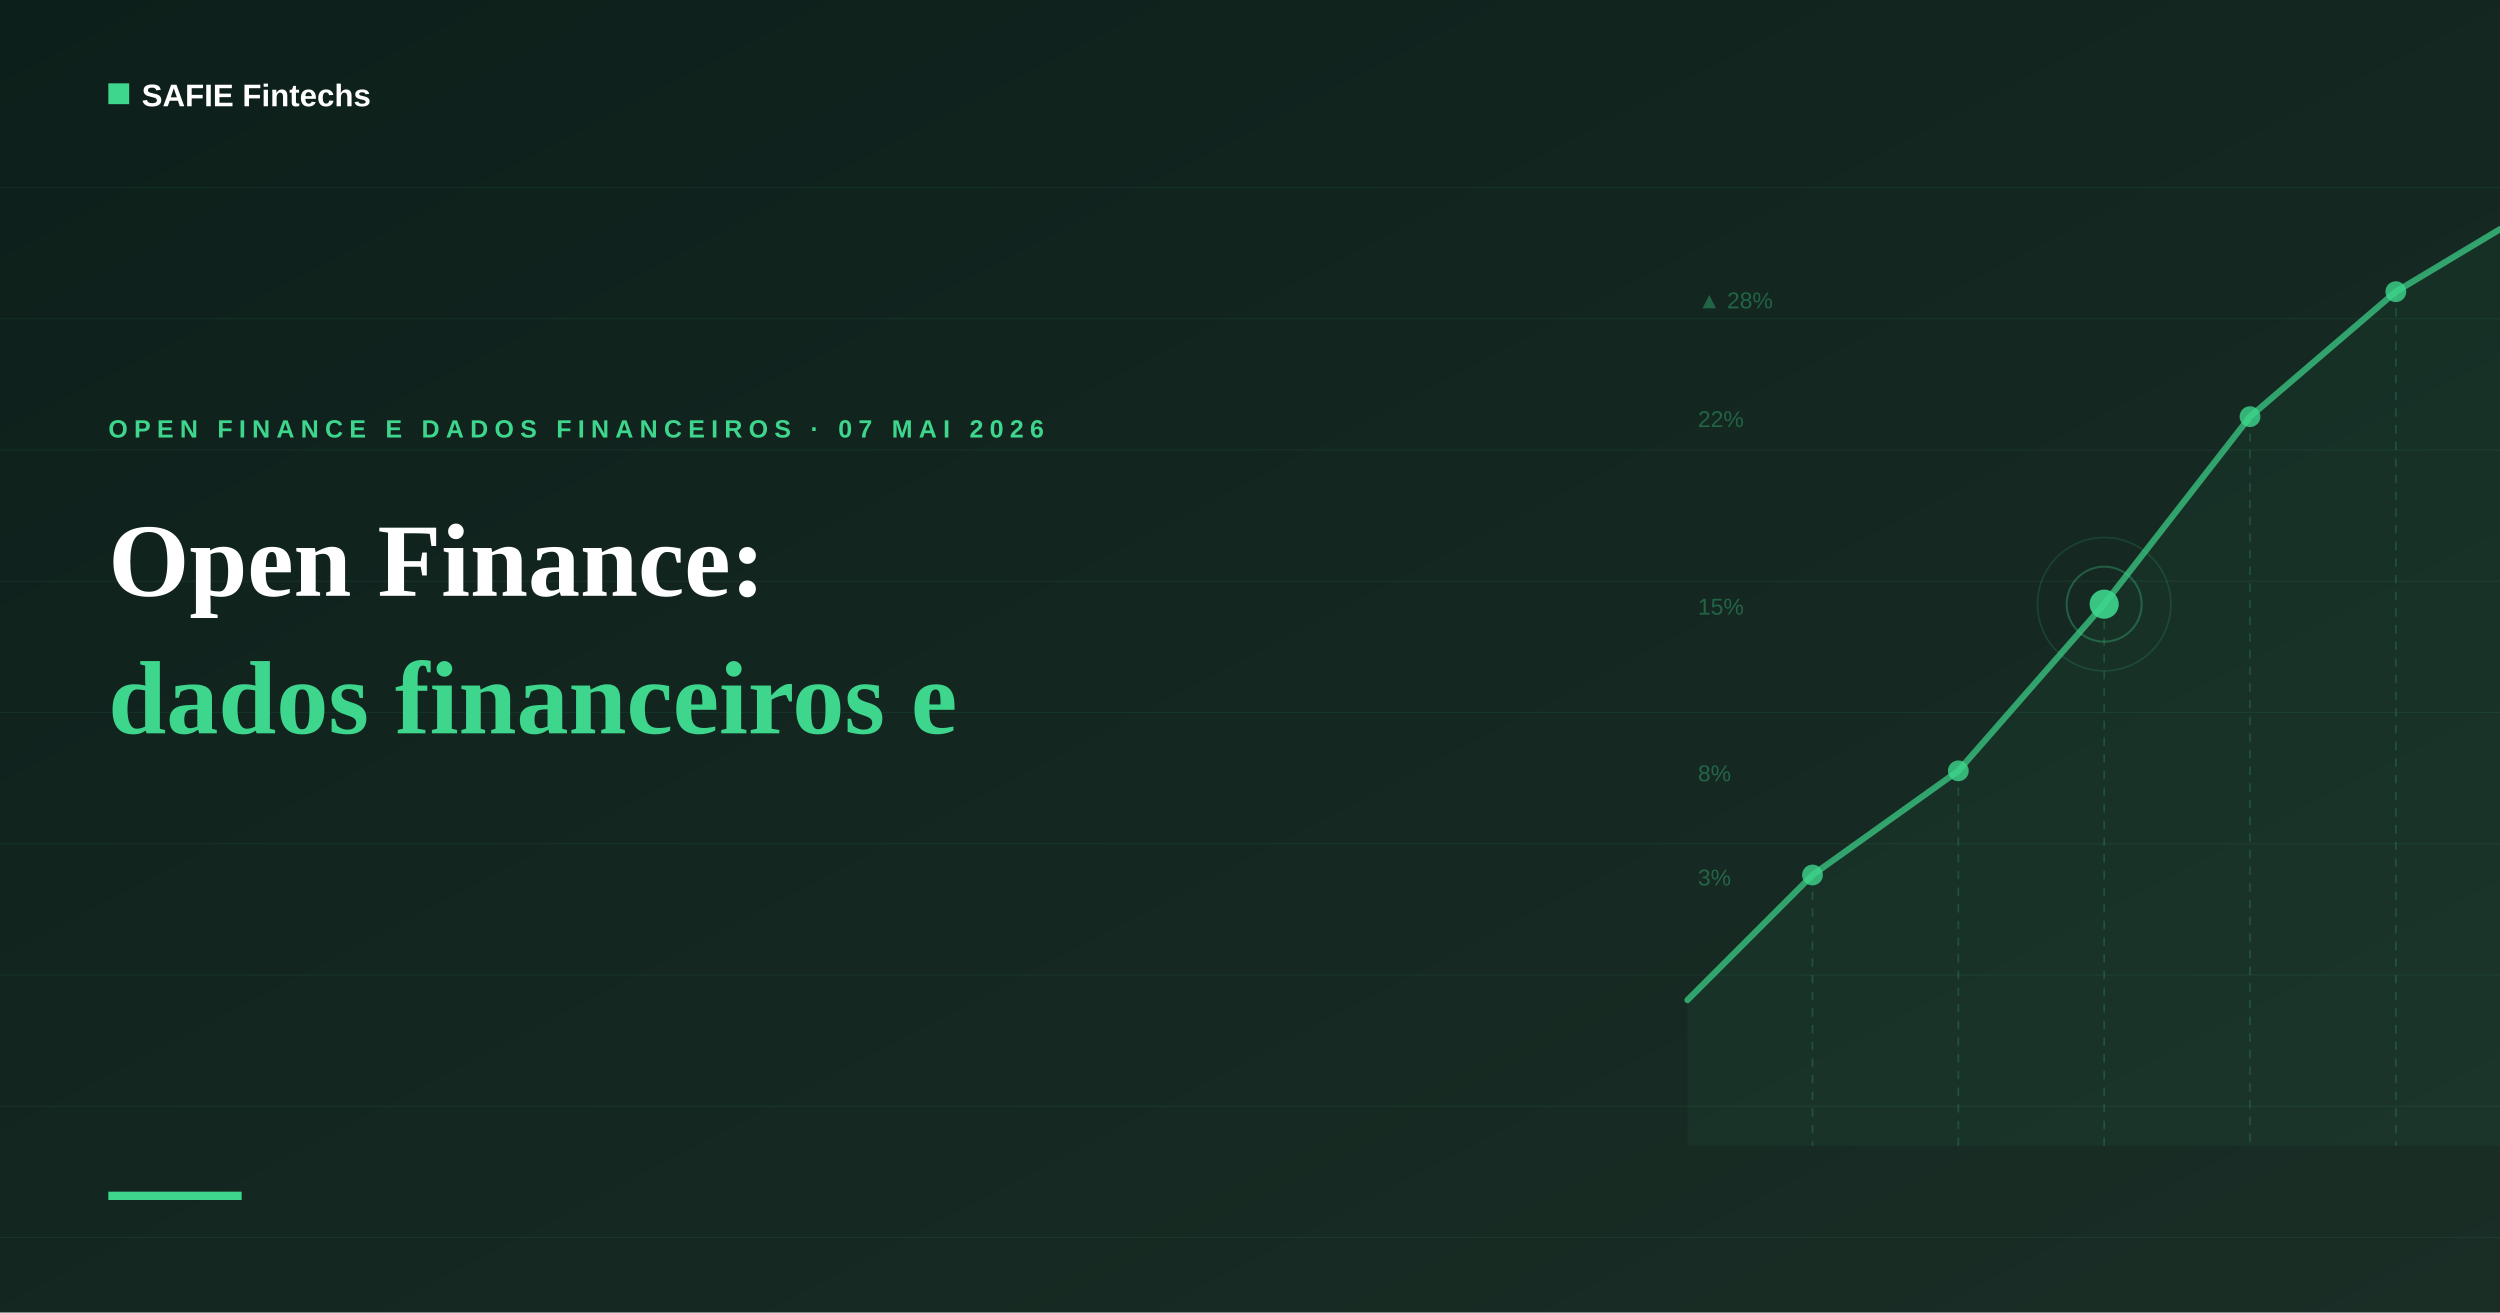
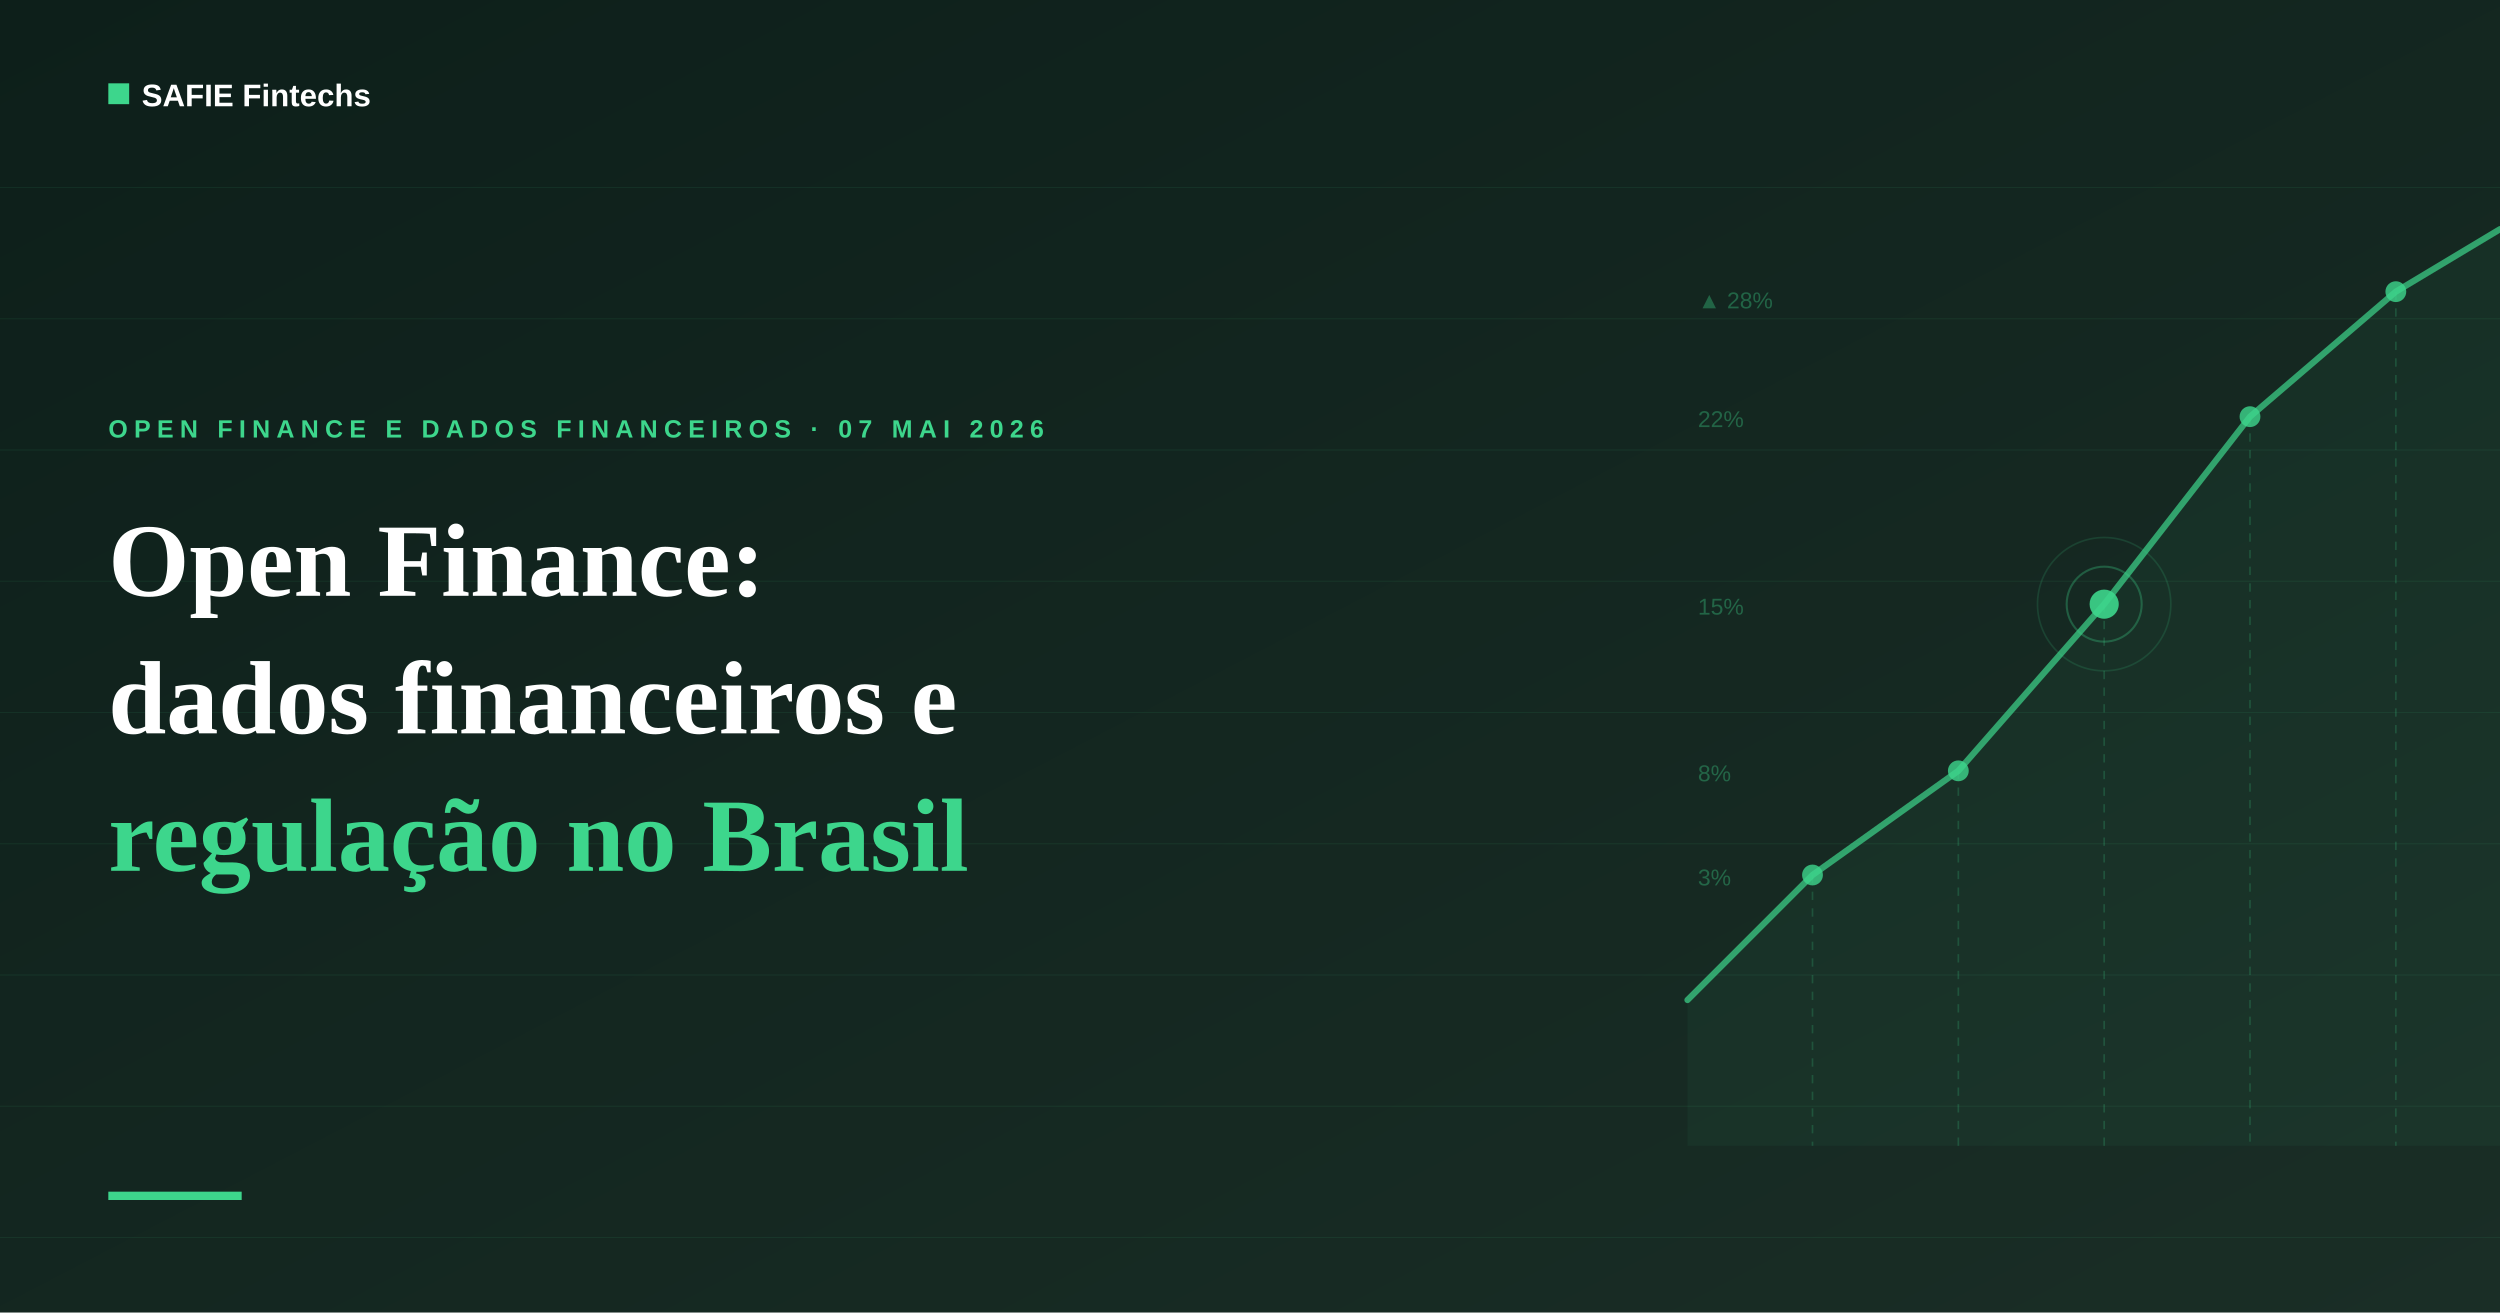
<svg xmlns="http://www.w3.org/2000/svg" viewBox="0 0 1200 630" width="1200" height="630">
  <defs>
    <linearGradient id="bg-grad" x1="0%" y1="0%" x2="100%" y2="100%">
      <stop offset="0%" stop-color="#0d1f1a" />
      <stop offset="100%" stop-color="#1a2e26" />
    </linearGradient>
  </defs>
  <rect width="1200" height="630" fill="url(#bg-grad)" />
  <g stroke="#3dd68c" stroke-width="0.5" opacity="0.08">
    <line x1="0" y1="90" x2="1200" y2="90" />
    <line x1="0" y1="153" x2="1200" y2="153" />
    <line x1="0" y1="216" x2="1200" y2="216" />
    <line x1="0" y1="279" x2="1200" y2="279" />
    <line x1="0" y1="342" x2="1200" y2="342" />
    <line x1="0" y1="405" x2="1200" y2="405" />
    <line x1="0" y1="468" x2="1200" y2="468" />
    <line x1="0" y1="531" x2="1200" y2="531" />
    <line x1="0" y1="594" x2="1200" y2="594" />
  </g>
  <path d="M 810 480 L 870 420 L 940 370 L 1010 290 L 1080 200 L 1150 140 L 1200 110 L 1200 550 L 810 550 Z" fill="#3dd68c" opacity="0.05" />
  <polyline points="810,480 870,420 940,370 1010,290 1080,200 1150,140 1200,110" fill="none" stroke="#3dd68c" stroke-width="3" stroke-linecap="round" stroke-linejoin="round" opacity="0.7" />
  <circle cx="870" cy="420" r="5" fill="#3dd68c" opacity="0.8" />
  <circle cx="940" cy="370" r="5" fill="#3dd68c" opacity="0.8" />
  <circle cx="1010" cy="290" r="7" fill="#3dd68c" opacity="0.9" />
  <circle cx="1080" cy="200" r="5" fill="#3dd68c" opacity="0.8" />
  <circle cx="1150" cy="140" r="5" fill="#3dd68c" opacity="0.8" />
  <circle cx="1010" cy="290" r="18" fill="none" stroke="#3dd68c" stroke-width="1" opacity="0.3" />
  <circle cx="1010" cy="290" r="32" fill="none" stroke="#3dd68c" stroke-width="0.8" opacity="0.15" />
  <g stroke="#3dd68c" stroke-width="0.8" stroke-dasharray="4,4" opacity="0.2">
    <line x1="870" y1="420" x2="870" y2="550" />
    <line x1="940" y1="370" x2="940" y2="550" />
    <line x1="1010" y1="290" x2="1010" y2="550" />
    <line x1="1080" y1="200" x2="1080" y2="550" />
    <line x1="1150" y1="140" x2="1150" y2="550" />
  </g>
  <g fill="#3dd68c" font-family="'DM Sans', Arial, sans-serif" font-size="11" opacity="0.35">
    <text x="815" y="148">▲ 28%</text>
    <text x="815" y="205">22%</text>
    <text x="815" y="295">15%</text>
    <text x="815" y="375">8%</text>
    <text x="815" y="425">3%</text>
  </g>
  <rect x="52" y="40" width="10" height="10" fill="#3dd68c" />
  <text x="68" y="51" fill="#ffffff" font-family="'DM Sans', Arial, sans-serif" font-size="15" font-weight="600">SAFIE Fintechs</text>
  <text x="52" y="210" fill="#3dd68c" font-family="'DM Sans', Arial, sans-serif" font-size="12" font-weight="600" letter-spacing="3">OPEN FINANCE E DADOS FINANCEIROS · 07 MAI 2026</text>
  <text x="52" y="286" fill="#ffffff" font-family="Georgia, 'Times New Roman', serif" font-size="50" font-weight="700">Open Finance:</text>
-   <text x="52" y="352" fill="#3dd68c" font-family="Georgia, 'Times New Roman', serif" font-size="50" font-weight="700">dados financeiros e</text>
-   <text x="52" y="418" fill="#3dd68c" font-family="Georgia, 'Times New Roman', serif" font-size="50" font-weight="700" />
+   <text x="52" y="352" fill="#ffffff" font-family="Georgia, 'Times New Roman', serif" font-size="50" font-weight="700">dados financeiros e</text>
+   <text x="52" y="418" fill="#3dd68c" font-family="Georgia, 'Times New Roman', serif" font-size="50" font-weight="700">regulação no Brasil</text>
  <rect x="52" y="572" width="64" height="4" fill="#3dd68c" />
</svg>
